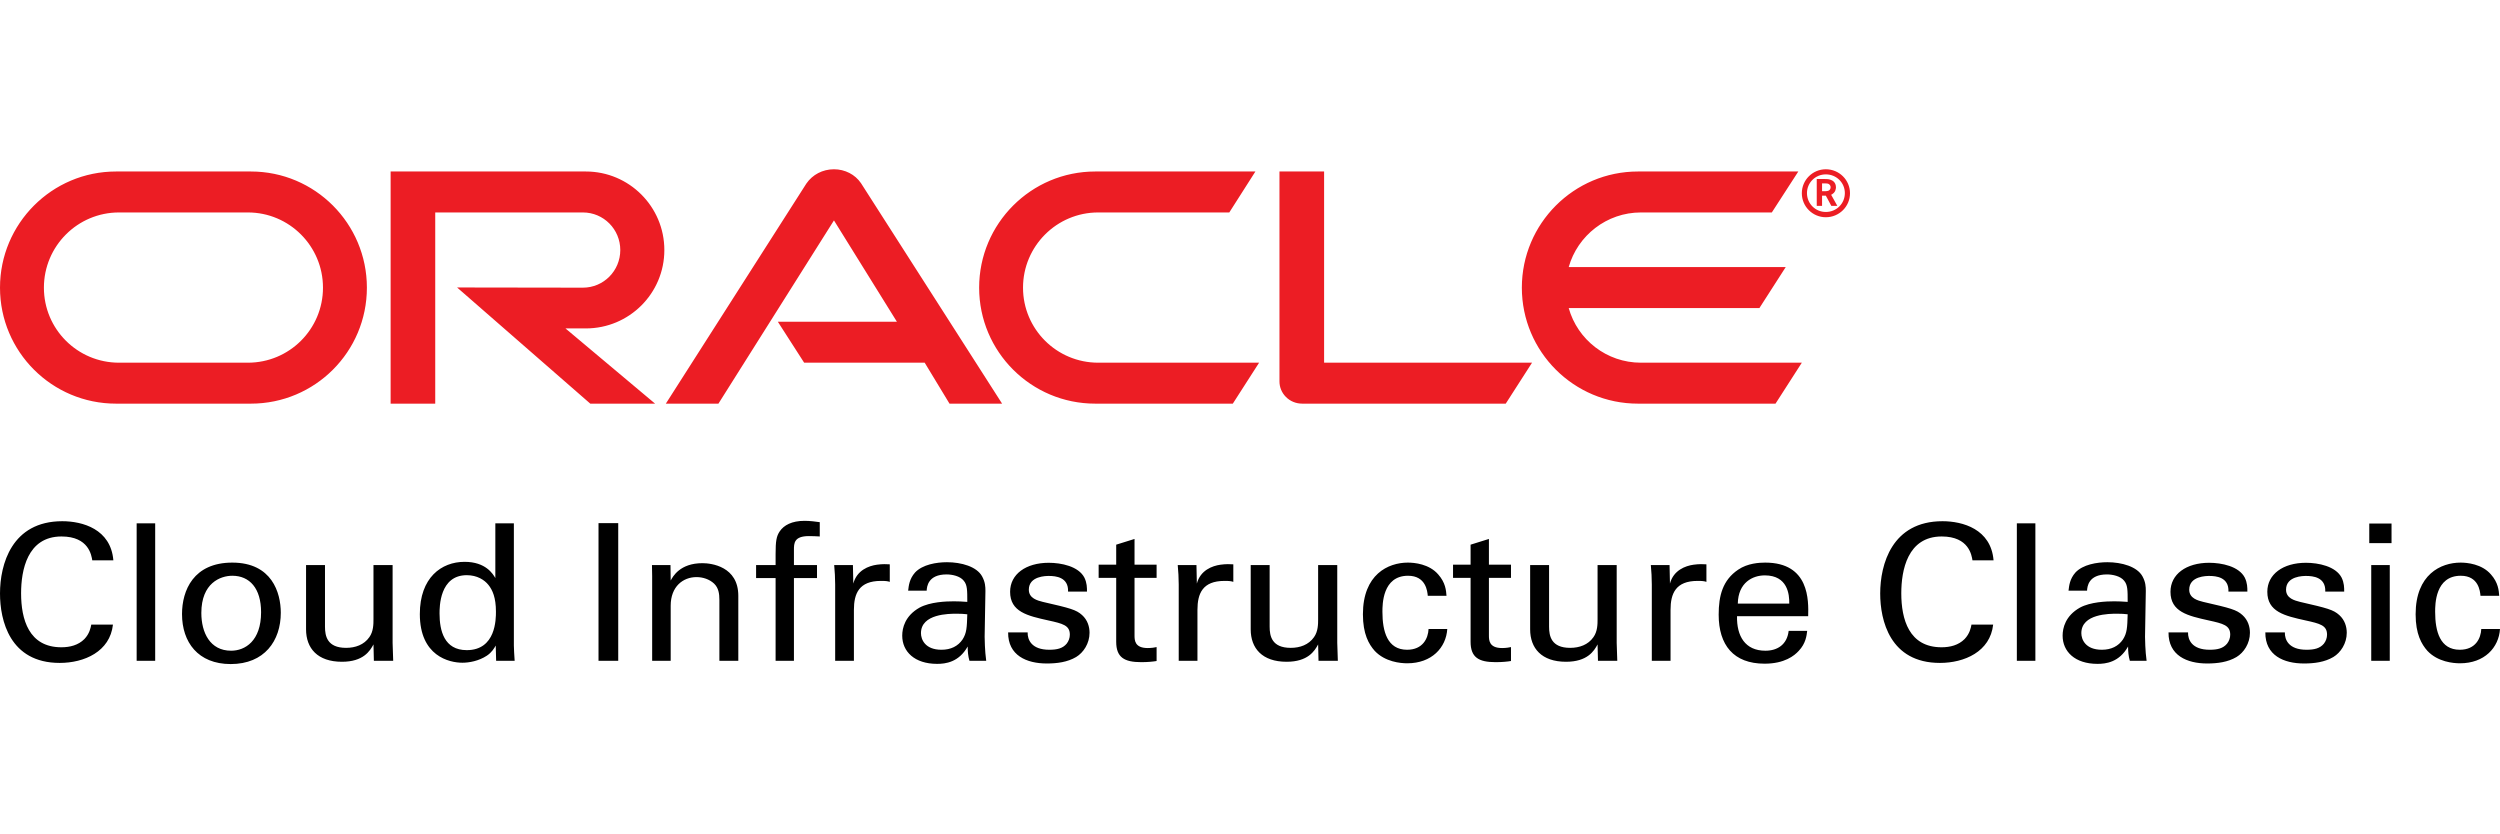
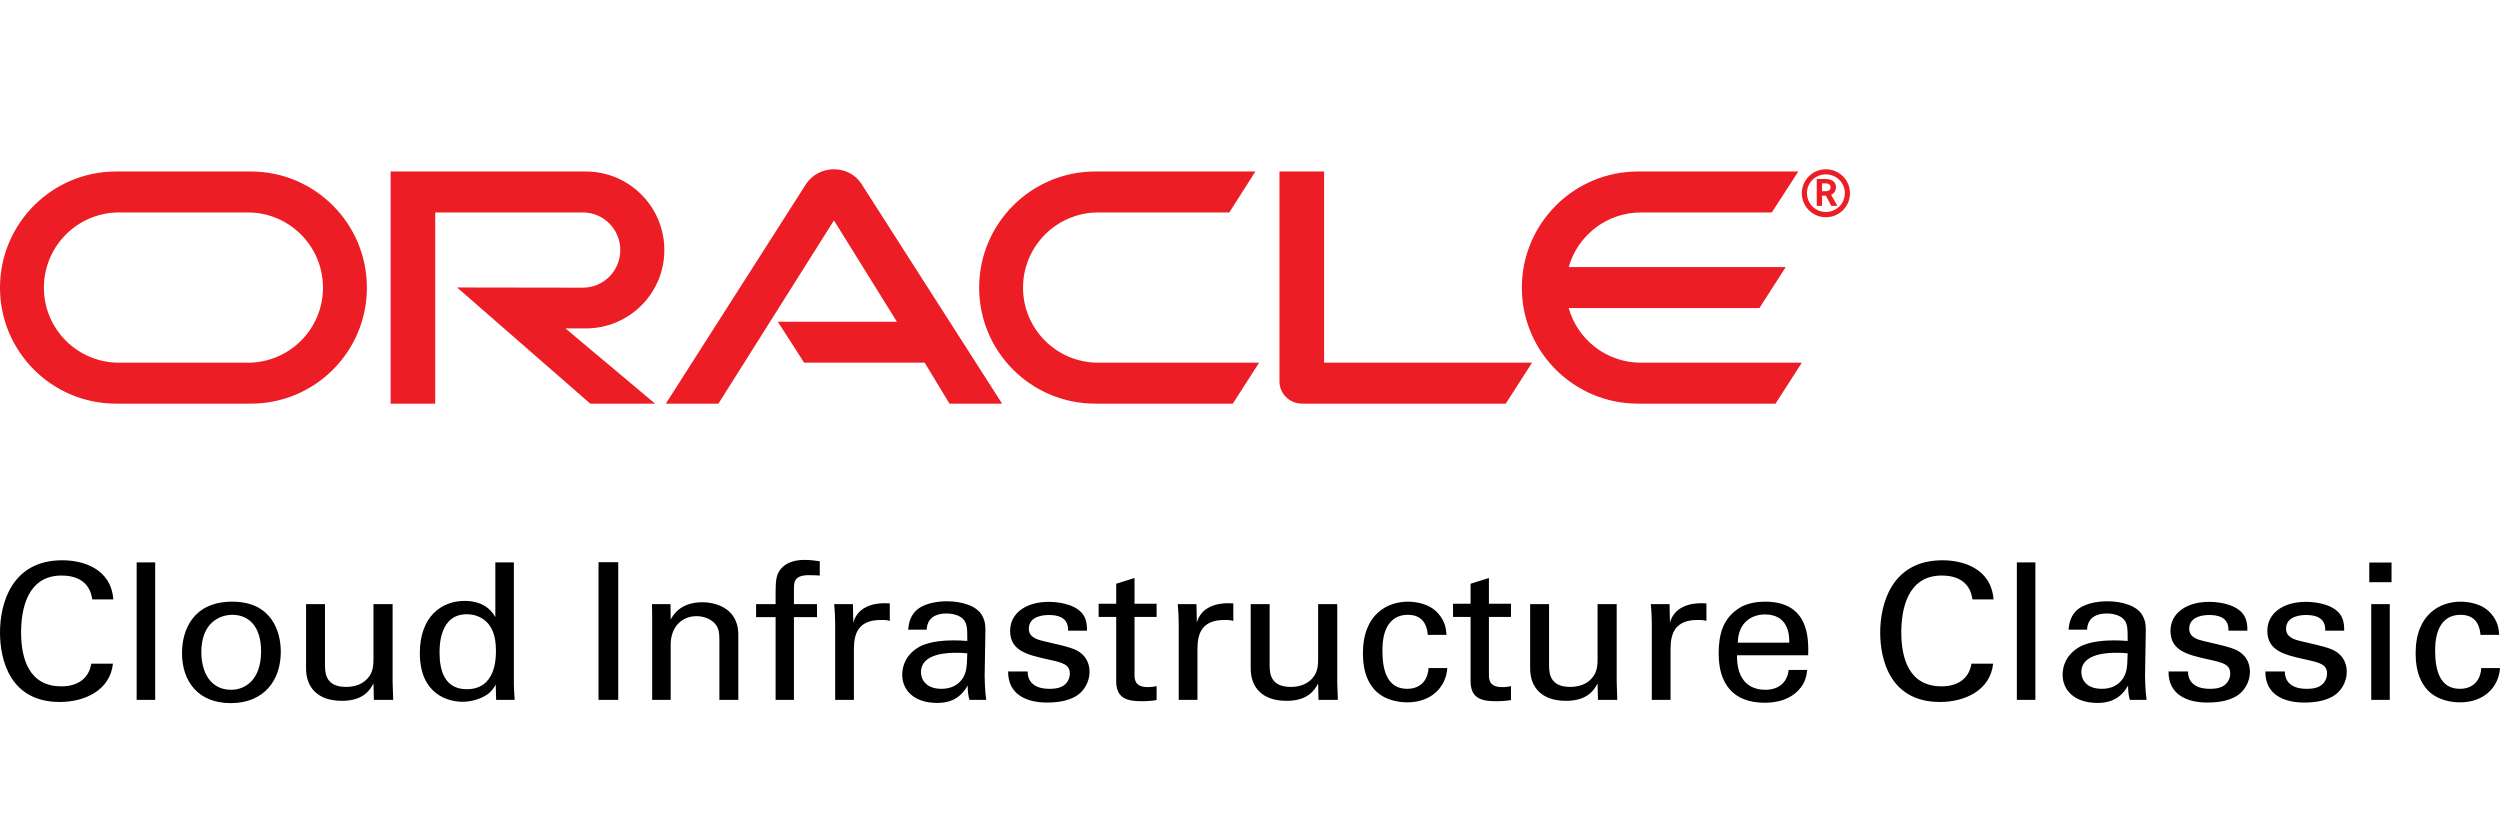
<svg xmlns="http://www.w3.org/2000/svg" width="192px" height="64px" viewBox="0 0 192 64" version="1.1">
  <g id="Provider/OracleCIC/opc-64" stroke="none" stroke-width="1" fill="none" fill-rule="evenodd">
    <g id="Group" transform="translate(0, 13)">
-       <path d="M8.706,30.032 L7.086,30.032 C7.025,29.666 6.828,28.201 4.724,28.201 C2.089,28.201 1.62,30.808 1.62,32.566 C1.62,34.558 2.21,36.711 4.709,36.711 C5.375,36.711 6.011,36.55 6.48,36.081 C6.874,35.671 6.964,35.217 7.01,34.968 L8.675,34.968 C8.448,37.048 6.465,37.912 4.587,37.912 C0.742,37.912 0,34.631 0,32.581 C0,30.354 0.893,27.029 4.784,27.029 C6.329,27.029 8.509,27.63 8.706,30.032 Z M10.495,37.751 L10.495,27.19 L11.918,27.19 L11.918,37.751 L10.495,37.751 Z M13.979,34.162 C13.979,32.346 14.858,30.208 17.84,30.208 C20.883,30.208 21.565,32.522 21.565,34.06 C21.565,36.213 20.308,38 17.719,38 C15.206,38 13.979,36.316 13.979,34.162 Z M15.463,34.075 C15.463,35.583 16.129,36.975 17.749,36.975 C18.824,36.975 20.051,36.228 20.051,34.016 C20.051,32.185 19.172,31.218 17.84,31.218 C16.932,31.218 15.463,31.775 15.463,34.075 Z M23.505,30.398 L24.959,30.398 L24.959,35.129 C24.959,35.847 25.125,36.755 26.579,36.755 C27.29,36.755 27.956,36.521 28.365,35.935 C28.683,35.495 28.683,34.924 28.683,34.558 L28.683,30.398 L30.152,30.398 L30.152,36.374 C30.152,36.521 30.182,37.341 30.197,37.751 L28.713,37.751 L28.683,36.491 C28.41,37.004 27.896,37.824 26.261,37.824 C24.383,37.824 23.505,36.784 23.505,35.334 L23.505,30.398 Z M38.042,31.394 L38.042,27.19 L39.465,27.19 L39.465,36.579 C39.465,36.74 39.496,37.37 39.526,37.751 L38.103,37.751 L38.072,36.579 C37.951,36.784 37.785,37.092 37.391,37.356 C36.77,37.766 36.029,37.897 35.514,37.897 C34.499,37.897 32.243,37.385 32.243,34.162 C32.243,31.365 33.894,30.149 35.68,30.149 C37.315,30.149 37.86,31.087 38.042,31.394 Z M38.088,33.972 C38.088,32.903 37.83,32.317 37.512,31.921 C37.209,31.541 36.649,31.174 35.847,31.174 C33.757,31.174 33.757,33.621 33.757,34.119 C33.757,35.422 34.106,36.931 35.847,36.931 C38.088,36.931 38.088,34.543 38.088,33.972 Z M45.966,37.751 L45.966,27.176 L47.48,27.176 L47.48,37.751 L45.966,37.751 Z M50.086,37.751 L50.086,31.248 L50.071,30.398 L51.494,30.398 L51.509,31.585 C51.676,31.277 52.221,30.252 53.947,30.252 C54.628,30.252 56.702,30.501 56.702,32.756 L56.702,37.751 L55.249,37.751 L55.249,33.079 C55.249,32.595 55.188,32.156 54.84,31.819 C54.477,31.482 53.977,31.321 53.493,31.321 C52.463,31.321 51.509,32.039 51.509,33.518 L51.509,37.751 L50.086,37.751 Z M62.958,27.103 L62.958,28.201 C62.716,28.186 62.413,28.172 62.125,28.172 C60.974,28.172 60.974,28.728 60.974,29.241 L60.974,30.398 L62.746,30.398 L62.746,31.394 L60.974,31.394 L60.974,37.751 L59.566,37.751 L59.566,31.394 L58.068,31.394 L58.068,30.398 L59.566,30.398 L59.566,29.563 C59.566,28.553 59.627,28.186 59.884,27.806 C60.202,27.337 60.808,27 61.792,27 C62.201,27 62.655,27.059 62.958,27.103 Z M64.141,37.751 L64.141,31.892 C64.141,31.394 64.111,30.881 64.066,30.398 L65.504,30.398 L65.534,31.819 C65.807,30.794 66.715,30.457 67.351,30.369 C67.775,30.31 68.093,30.325 68.335,30.34 L68.335,31.687 C68.259,31.658 68.169,31.643 68.063,31.628 C67.957,31.614 67.82,31.614 67.654,31.614 C65.973,31.614 65.58,32.581 65.58,33.84 L65.58,37.751 L64.141,37.751 Z M75.741,37.751 L74.454,37.751 C74.348,37.385 74.318,37.033 74.318,36.652 C73.637,37.868 72.607,37.985 71.971,37.985 C70.23,37.985 69.291,37.033 69.291,35.818 C69.291,35.232 69.503,34.294 70.624,33.664 C71.441,33.225 72.653,33.181 73.258,33.181 C73.622,33.181 73.849,33.196 74.288,33.225 C74.288,32.317 74.288,31.921 74.015,31.599 C73.728,31.233 73.107,31.116 72.698,31.116 C71.26,31.116 71.184,32.068 71.169,32.361 L69.746,32.361 C69.791,31.98 69.837,31.467 70.276,30.969 C70.851,30.354 71.926,30.178 72.728,30.178 C73.834,30.178 75.014,30.515 75.423,31.262 C75.665,31.702 75.681,32.053 75.681,32.39 L75.62,35.905 C75.62,36.023 75.635,37.004 75.741,37.751 Z M74.288,34.177 C74.03,34.148 73.818,34.133 73.47,34.133 C72.895,34.133 70.73,34.133 70.73,35.627 C70.73,36.096 71.033,36.901 72.304,36.901 C73.031,36.901 73.576,36.623 73.924,36.111 C74.242,35.613 74.257,35.202 74.288,34.177 Z M77.424,35.569 L78.923,35.569 C78.908,36.125 79.211,36.901 80.589,36.901 C81.179,36.901 81.618,36.799 81.921,36.433 C82.072,36.242 82.163,35.993 82.163,35.744 C82.163,35.027 81.633,34.895 80.498,34.646 C78.908,34.294 77.576,33.987 77.576,32.449 C77.576,31.101 78.787,30.222 80.543,30.222 C81.497,30.222 82.829,30.486 83.283,31.365 C83.48,31.775 83.48,32.126 83.48,32.434 L82.027,32.434 C82.072,31.321 81.073,31.233 80.558,31.233 C80.346,31.233 79.014,31.233 79.014,32.288 C79.014,32.961 79.695,33.123 80.089,33.225 C82.193,33.708 82.648,33.826 83.102,34.236 C83.526,34.617 83.677,35.129 83.677,35.598 C83.677,36.418 83.208,37.121 82.648,37.458 C81.981,37.854 81.179,37.956 80.392,37.956 C78.847,37.956 77.409,37.341 77.424,35.569 Z M84.376,31.379 L84.376,30.369 L85.724,30.369 L85.724,28.831 L87.132,28.391 L87.132,30.369 L88.827,30.369 L88.827,31.379 L87.132,31.379 L87.132,35.788 C87.132,36.154 87.132,36.77 88.146,36.77 C88.434,36.77 88.706,36.726 88.827,36.696 L88.827,37.766 C88.57,37.81 88.161,37.854 87.646,37.854 C86.344,37.854 85.724,37.487 85.724,36.286 L85.724,31.379 L84.376,31.379 Z M90.526,37.751 L90.526,31.892 C90.526,31.394 90.495,30.881 90.45,30.398 L91.888,30.398 L91.918,31.819 C92.191,30.794 93.099,30.457 93.735,30.369 C94.159,30.31 94.477,30.325 94.719,30.34 L94.719,31.687 C94.644,31.658 94.553,31.643 94.447,31.628 C94.341,31.614 94.205,31.614 94.038,31.614 C92.358,31.614 91.964,32.581 91.964,33.84 L91.964,37.751 L90.526,37.751 Z M96.054,30.398 L97.508,30.398 L97.508,35.129 C97.508,35.847 97.674,36.755 99.128,36.755 C99.839,36.755 100.505,36.521 100.914,35.935 C101.232,35.495 101.232,34.924 101.232,34.558 L101.232,30.398 L102.701,30.398 L102.701,36.374 C102.701,36.521 102.731,37.341 102.746,37.751 L101.262,37.751 L101.232,36.491 C100.96,37.004 100.445,37.824 98.81,37.824 C96.932,37.824 96.054,36.784 96.054,35.334 L96.054,30.398 Z M111.091,32.756 L109.653,32.756 C109.622,32.419 109.516,31.218 108.139,31.218 C106.17,31.218 106.17,33.43 106.17,33.987 C106.17,35.495 106.549,36.901 108.063,36.901 C109.274,36.901 109.683,36.023 109.713,35.305 L111.151,35.305 C111.061,36.74 109.955,37.941 108.078,37.941 C107.563,37.941 106.382,37.839 105.58,36.989 C105.126,36.477 104.672,35.7 104.672,34.177 C104.672,31.116 106.609,30.208 108.123,30.208 C108.623,30.208 109.759,30.31 110.455,31.116 C111.015,31.746 111.061,32.346 111.091,32.756 Z M111.593,31.379 L111.593,30.369 L112.941,30.369 L112.941,28.831 L114.349,28.391 L114.349,30.369 L116.044,30.369 L116.044,31.379 L114.349,31.379 L114.349,35.788 C114.349,36.154 114.349,36.77 115.363,36.77 C115.651,36.77 115.923,36.726 116.044,36.696 L116.044,37.766 C115.787,37.81 115.378,37.854 114.863,37.854 C113.561,37.854 112.941,37.487 112.941,36.286 L112.941,31.379 L111.593,31.379 Z M117.515,30.398 L118.969,30.398 L118.969,35.129 C118.969,35.847 119.135,36.755 120.589,36.755 C121.3,36.755 121.967,36.521 122.375,35.935 C122.693,35.495 122.693,34.924 122.693,34.558 L122.693,30.398 L124.162,30.398 L124.162,36.374 C124.162,36.521 124.192,37.341 124.207,37.751 L122.724,37.751 L122.693,36.491 C122.421,37.004 121.906,37.824 120.271,37.824 C118.394,37.824 117.515,36.784 117.515,35.334 L117.515,30.398 Z M126.859,37.751 L126.859,31.892 C126.859,31.394 126.829,30.881 126.784,30.398 L128.222,30.398 L128.252,31.819 C128.525,30.794 129.433,30.457 130.069,30.369 C130.493,30.31 130.811,30.325 131.053,30.34 L131.053,31.687 C130.978,31.658 130.887,31.643 130.781,31.628 C130.675,31.614 130.538,31.614 130.372,31.614 C128.691,31.614 128.298,32.581 128.298,33.84 L128.298,37.751 L126.859,37.751 Z M138.868,34.324 L133.403,34.324 C133.372,35.847 134.023,36.975 135.583,36.975 C136.506,36.975 137.248,36.506 137.369,35.451 L138.792,35.451 C138.747,35.818 138.686,36.418 138.141,36.989 C137.808,37.356 137.051,37.971 135.522,37.971 C133.13,37.971 131.994,36.535 131.994,34.206 C131.994,32.756 132.297,31.555 133.493,30.75 C134.22,30.252 135.128,30.208 135.568,30.208 C138.974,30.208 138.898,33.123 138.868,34.324 Z M133.463,33.357 L137.415,33.357 C137.43,32.654 137.294,31.189 135.537,31.189 C134.614,31.189 133.493,31.731 133.463,33.357 Z M153.105,30.032 L151.485,30.032 C151.424,29.666 151.228,28.201 149.123,28.201 C146.489,28.201 146.019,30.808 146.019,32.566 C146.019,34.558 146.61,36.711 149.108,36.711 C149.774,36.711 150.41,36.55 150.879,36.081 C151.273,35.671 151.364,35.217 151.409,34.968 L153.075,34.968 C152.848,37.048 150.864,37.912 148.987,37.912 C145.141,37.912 144.399,34.631 144.399,32.581 C144.399,30.354 145.293,27.029 149.184,27.029 C150.728,27.029 152.908,27.63 153.105,30.032 Z M154.894,37.751 L154.894,27.19 L156.317,27.19 L156.317,37.751 L154.894,37.751 Z M164.859,37.751 L163.572,37.751 C163.466,37.385 163.436,37.033 163.436,36.652 C162.754,37.868 161.725,37.985 161.089,37.985 C159.348,37.985 158.409,37.033 158.409,35.818 C158.409,35.232 158.621,34.294 159.741,33.664 C160.559,33.225 161.77,33.181 162.376,33.181 C162.739,33.181 162.966,33.196 163.405,33.225 C163.405,32.317 163.405,31.921 163.133,31.599 C162.845,31.233 162.224,31.116 161.816,31.116 C160.377,31.116 160.302,32.068 160.286,32.361 L158.863,32.361 C158.909,31.98 158.954,31.467 159.393,30.969 C159.968,30.354 161.043,30.178 161.846,30.178 C162.951,30.178 164.132,30.515 164.541,31.262 C164.783,31.702 164.798,32.053 164.798,32.39 L164.738,35.905 C164.738,36.023 164.753,37.004 164.859,37.751 Z M163.405,34.177 C163.148,34.148 162.936,34.133 162.588,34.133 C162.012,34.133 159.847,34.133 159.847,35.627 C159.847,36.096 160.15,36.901 161.422,36.901 C162.149,36.901 162.694,36.623 163.042,36.111 C163.36,35.613 163.375,35.202 163.405,34.177 Z M166.542,35.569 L168.041,35.569 C168.026,36.125 168.328,36.901 169.706,36.901 C170.297,36.901 170.736,36.799 171.038,36.433 C171.19,36.242 171.281,35.993 171.281,35.744 C171.281,35.027 170.751,34.895 169.615,34.646 C168.026,34.294 166.693,33.987 166.693,32.449 C166.693,31.101 167.904,30.222 169.661,30.222 C170.615,30.222 171.947,30.486 172.401,31.365 C172.598,31.775 172.598,32.126 172.598,32.434 L171.144,32.434 C171.19,31.321 170.191,31.233 169.676,31.233 C169.464,31.233 168.132,31.233 168.132,32.288 C168.132,32.961 168.813,33.123 169.206,33.225 C171.311,33.708 171.765,33.826 172.219,34.236 C172.643,34.617 172.795,35.129 172.795,35.598 C172.795,36.418 172.325,37.121 171.765,37.458 C171.099,37.854 170.297,37.956 169.509,37.956 C167.965,37.956 166.527,37.341 166.542,35.569 Z M173.978,35.569 L175.477,35.569 C175.462,36.125 175.765,36.901 177.142,36.901 C177.733,36.901 178.172,36.799 178.475,36.433 C178.626,36.242 178.717,35.993 178.717,35.744 C178.717,35.027 178.187,34.895 177.052,34.646 C175.462,34.294 174.13,33.987 174.13,32.449 C174.13,31.101 175.341,30.222 177.097,30.222 C178.051,30.222 179.383,30.486 179.837,31.365 C180.034,31.775 180.034,32.126 180.034,32.434 L178.581,32.434 C178.626,31.321 177.627,31.233 177.112,31.233 C176.9,31.233 175.568,31.233 175.568,32.288 C175.568,32.961 176.249,33.123 176.643,33.225 C178.747,33.708 179.202,33.826 179.656,34.236 C180.08,34.617 180.231,35.129 180.231,35.598 C180.231,36.418 179.762,37.121 179.202,37.458 C178.535,37.854 177.733,37.956 176.946,37.956 C175.401,37.956 173.963,37.341 173.978,35.569 Z M181.96,28.714 L181.96,27.205 L183.67,27.205 L183.67,28.714 L181.96,28.714 Z M182.111,37.751 L182.111,30.398 L183.534,30.398 L183.534,37.751 L182.111,37.751 Z M191.939,32.756 L190.501,32.756 C190.471,32.419 190.365,31.218 188.987,31.218 C187.019,31.218 187.019,33.43 187.019,33.987 C187.019,35.495 187.397,36.901 188.911,36.901 C190.123,36.901 190.531,36.023 190.562,35.305 L192,35.305 C191.909,36.74 190.804,37.941 188.927,37.941 C188.412,37.941 187.231,37.839 186.428,36.989 C185.974,36.477 185.52,35.7 185.52,34.177 C185.52,31.116 187.458,30.208 188.972,30.208 C189.472,30.208 190.607,30.31 191.304,31.116 C191.864,31.746 191.909,32.346 191.939,32.756 Z" id="Cloud-Infrastructure" fill="#000000" />
-       <path d="M126.022,14.855 C123.391,14.855 121.158,13.091 120.476,10.658 L135.123,10.658 L137.143,7.513 L120.476,7.513 C121.158,5.094 123.391,3.316 126.022,3.316 L136.076,3.316 L138.11,0.171 L125.795,0.171 C120.874,0.171 116.878,4.169 116.878,9.093 C116.878,14.016 120.874,18 125.795,18 L136.36,18 L138.38,14.855 L126.022,14.855 Z M84.114,18 C79.194,18 75.198,14.016 75.198,9.093 C75.198,4.169 79.194,0.171 84.114,0.171 L96.415,0.171 L94.41,3.316 L84.341,3.316 C81.156,3.316 78.568,5.905 78.568,9.093 C78.568,12.28 81.156,14.855 84.341,14.855 L96.699,14.855 L94.68,18 L84.114,18 Z M19.037,14.855 C22.224,14.855 24.805,12.28 24.805,9.093 C24.805,5.905 22.224,3.316 19.037,3.316 L9.14,3.316 C5.954,3.316 3.372,5.905 3.372,9.093 C3.372,12.28 5.954,14.855 9.14,14.855 L19.037,14.855 Z M8.911,18 C3.992,18 1.42108547e-14,14.016 1.42108547e-14,9.093 C1.42108547e-14,4.169 3.992,0.171 8.911,0.171 L19.268,0.171 C24.188,0.171 28.177,4.169 28.177,9.093 C28.177,14.016 24.188,18 19.268,18 L8.911,18 Z M44.993,12.223 C48.321,12.223 51.022,9.534 51.022,6.204 C51.022,2.874 48.321,0.171 44.993,0.171 L30,0.171 L30,18 L33.426,18 L33.426,3.316 L44.765,3.316 C46.358,3.316 47.638,4.61 47.638,6.204 C47.638,7.798 46.358,9.093 44.765,9.093 L35.104,9.078 L45.334,18 L50.311,18 L43.429,12.223 L44.993,12.223 Z M101.691,14.855 L101.691,0.171 L98.263,0.171 L98.263,16.292 C98.263,16.734 98.434,17.161 98.761,17.488 C99.088,17.815 99.529,18 100.013,18 L115.641,18 L117.661,14.855 L101.691,14.855 Z M59.739,11.711 L68.883,11.711 L64.048,3.927 L55.175,18 L51.136,18 L61.93,1.096 C62.399,0.413 63.181,0 64.048,0 C64.888,0 65.67,0.398 66.124,1.067 L76.961,18 L72.922,18 L71.016,14.855 L61.759,14.855 L59.739,11.711 Z M140.223,3.684 C139.209,3.684 138.38,2.861 138.38,1.842 C138.38,0.823 139.209,0 140.223,0 C141.251,0 142.08,0.823 142.08,1.842 C142.08,2.861 141.251,3.684 140.223,3.684 Z M140.052,0.745 C140.342,0.745 140.46,0.758 140.592,0.81 C140.961,0.928 141.001,1.254 141.001,1.385 C141.001,1.411 141.001,1.476 140.974,1.554 C140.961,1.633 140.908,1.79 140.724,1.907 C140.698,1.92 140.685,1.933 140.632,1.959 L141.106,2.809 L140.645,2.809 L140.223,2.025 L139.934,2.025 L139.934,2.809 L139.526,2.809 L139.526,0.745 L140.052,0.745 Z M140.197,1.685 C140.329,1.672 140.46,1.672 140.539,1.554 C140.579,1.502 140.592,1.45 140.592,1.372 C140.592,1.267 140.526,1.176 140.434,1.124 C140.342,1.084 140.25,1.084 140.052,1.084 L139.934,1.084 L139.934,1.685 L140.197,1.685 Z M138.775,1.829 C138.775,2.639 139.42,3.279 140.223,3.279 C141.04,3.279 141.685,2.639 141.685,1.829 C141.685,1.032 141.04,0.392 140.223,0.392 C139.42,0.392 138.775,1.032 138.775,1.829 Z" id="ORACLE" fill="#EC1D24" />
+       <path d="M8.706,33.032 L7.086,33.032 C7.025,32.666 6.828,31.201 4.724,31.201 C2.089,31.201 1.62,33.808 1.62,35.566 C1.62,37.558 2.21,39.711 4.709,39.711 C5.375,39.711 6.011,39.55 6.48,39.081 C6.874,38.671 6.964,38.217 7.01,37.968 L8.675,37.968 C8.448,40.048 6.465,40.912 4.587,40.912 C0.742,40.912 0,37.631 0,35.581 C0,33.354 0.893,30.029 4.784,30.029 C6.329,30.029 8.509,30.63 8.706,33.032 Z M10.495,40.751 L10.495,30.19 L11.918,30.19 L11.918,40.751 L10.495,40.751 Z M13.979,37.162 C13.979,35.346 14.858,33.208 17.84,33.208 C20.883,33.208 21.565,35.522 21.565,37.06 C21.565,39.213 20.308,41 17.719,41 C15.206,41 13.979,39.316 13.979,37.162 Z M15.463,37.075 C15.463,38.583 16.129,39.975 17.749,39.975 C18.824,39.975 20.051,39.228 20.051,37.016 C20.051,35.185 19.172,34.218 17.84,34.218 C16.932,34.218 15.463,34.775 15.463,37.075 Z M23.505,33.398 L24.959,33.398 L24.959,38.129 C24.959,38.847 25.125,39.755 26.579,39.755 C27.29,39.755 27.956,39.521 28.365,38.935 C28.683,38.495 28.683,37.924 28.683,37.558 L28.683,33.398 L30.152,33.398 L30.152,39.374 C30.152,39.521 30.182,40.341 30.197,40.751 L28.713,40.751 L28.683,39.491 C28.41,40.004 27.896,40.824 26.261,40.824 C24.383,40.824 23.505,39.784 23.505,38.334 L23.505,33.398 Z M38.042,34.394 L38.042,30.19 L39.465,30.19 L39.465,39.579 C39.465,39.74 39.496,40.37 39.526,40.751 L38.103,40.751 L38.072,39.579 C37.951,39.784 37.785,40.092 37.391,40.356 C36.77,40.766 36.029,40.897 35.514,40.897 C34.499,40.897 32.243,40.385 32.243,37.162 C32.243,34.365 33.894,33.149 35.68,33.149 C37.315,33.149 37.86,34.087 38.042,34.394 Z M38.088,36.972 C38.088,35.903 37.83,35.317 37.512,34.921 C37.209,34.541 36.649,34.174 35.847,34.174 C33.757,34.174 33.757,36.621 33.757,37.119 C33.757,38.422 34.106,39.931 35.847,39.931 C38.088,39.931 38.088,37.543 38.088,36.972 Z M45.966,40.751 L45.966,30.176 L47.48,30.176 L47.48,40.751 L45.966,40.751 Z M50.086,40.751 L50.086,34.248 L50.071,33.398 L51.494,33.398 L51.509,34.585 C51.676,34.277 52.221,33.252 53.947,33.252 C54.628,33.252 56.702,33.501 56.702,35.756 L56.702,40.751 L55.249,40.751 L55.249,36.079 C55.249,35.595 55.188,35.156 54.84,34.819 C54.477,34.482 53.977,34.321 53.493,34.321 C52.463,34.321 51.509,35.039 51.509,36.518 L51.509,40.751 L50.086,40.751 Z M62.958,30.103 L62.958,31.201 C62.716,31.186 62.413,31.172 62.125,31.172 C60.974,31.172 60.974,31.728 60.974,32.241 L60.974,33.398 L62.746,33.398 L62.746,34.394 L60.974,34.394 L60.974,40.751 L59.566,40.751 L59.566,34.394 L58.068,34.394 L58.068,33.398 L59.566,33.398 L59.566,32.563 C59.566,31.553 59.627,31.186 59.884,30.806 C60.202,30.337 60.808,30 61.792,30 C62.201,30 62.655,30.059 62.958,30.103 Z M64.141,40.751 L64.141,34.892 C64.141,34.394 64.111,33.881 64.066,33.398 L65.504,33.398 L65.534,34.819 C65.807,33.794 66.715,33.457 67.351,33.369 C67.775,33.31 68.093,33.325 68.335,33.34 L68.335,34.687 C68.259,34.658 68.169,34.643 68.063,34.628 C67.957,34.614 67.82,34.614 67.654,34.614 C65.973,34.614 65.58,35.581 65.58,36.84 L65.58,40.751 L64.141,40.751 Z M75.741,40.751 L74.454,40.751 C74.348,40.385 74.318,40.033 74.318,39.652 C73.637,40.868 72.607,40.985 71.971,40.985 C70.23,40.985 69.291,40.033 69.291,38.818 C69.291,38.232 69.503,37.294 70.624,36.664 C71.441,36.225 72.653,36.181 73.258,36.181 C73.622,36.181 73.849,36.196 74.288,36.225 C74.288,35.317 74.288,34.921 74.015,34.599 C73.728,34.233 73.107,34.116 72.698,34.116 C71.26,34.116 71.184,35.068 71.169,35.361 L69.746,35.361 C69.791,34.98 69.837,34.467 70.276,33.969 C70.851,33.354 71.926,33.178 72.728,33.178 C73.834,33.178 75.014,33.515 75.423,34.262 C75.665,34.702 75.681,35.053 75.681,35.39 L75.62,38.905 C75.62,39.023 75.635,40.004 75.741,40.751 Z M74.288,37.177 C74.03,37.148 73.818,37.133 73.47,37.133 C72.895,37.133 70.73,37.133 70.73,38.627 C70.73,39.096 71.033,39.901 72.304,39.901 C73.031,39.901 73.576,39.623 73.924,39.111 C74.242,38.613 74.257,38.202 74.288,37.177 Z M77.424,38.569 L78.923,38.569 C78.908,39.125 79.211,39.901 80.589,39.901 C81.179,39.901 81.618,39.799 81.921,39.433 C82.072,39.242 82.163,38.993 82.163,38.744 C82.163,38.027 81.633,37.895 80.498,37.646 C78.908,37.294 77.576,36.987 77.576,35.449 C77.576,34.101 78.787,33.222 80.543,33.222 C81.497,33.222 82.829,33.486 83.283,34.365 C83.48,34.775 83.48,35.126 83.48,35.434 L82.027,35.434 C82.072,34.321 81.073,34.233 80.558,34.233 C80.346,34.233 79.014,34.233 79.014,35.288 C79.014,35.961 79.695,36.123 80.089,36.225 C82.193,36.708 82.648,36.826 83.102,37.236 C83.526,37.617 83.677,38.129 83.677,38.598 C83.677,39.418 83.208,40.121 82.648,40.458 C81.981,40.854 81.179,40.956 80.392,40.956 C78.847,40.956 77.409,40.341 77.424,38.569 Z M84.376,34.379 L84.376,33.369 L85.724,33.369 L85.724,31.831 L87.132,31.391 L87.132,33.369 L88.827,33.369 L88.827,34.379 L87.132,34.379 L87.132,38.788 C87.132,39.154 87.132,39.77 88.146,39.77 C88.434,39.77 88.706,39.726 88.827,39.696 L88.827,40.766 C88.57,40.81 88.161,40.854 87.646,40.854 C86.344,40.854 85.724,40.487 85.724,39.286 L85.724,34.379 L84.376,34.379 Z M90.526,40.751 L90.526,34.892 C90.526,34.394 90.495,33.881 90.45,33.398 L91.888,33.398 L91.918,34.819 C92.191,33.794 93.099,33.457 93.735,33.369 C94.159,33.31 94.477,33.325 94.719,33.34 L94.719,34.687 C94.644,34.658 94.553,34.643 94.447,34.628 C94.341,34.614 94.205,34.614 94.038,34.614 C92.358,34.614 91.964,35.581 91.964,36.84 L91.964,40.751 L90.526,40.751 Z M96.054,33.398 L97.508,33.398 L97.508,38.129 C97.508,38.847 97.674,39.755 99.128,39.755 C99.839,39.755 100.505,39.521 100.914,38.935 C101.232,38.495 101.232,37.924 101.232,37.558 L101.232,33.398 L102.701,33.398 L102.701,39.374 C102.701,39.521 102.731,40.341 102.746,40.751 L101.262,40.751 L101.232,39.491 C100.96,40.004 100.445,40.824 98.81,40.824 C96.932,40.824 96.054,39.784 96.054,38.334 L96.054,33.398 Z M111.091,35.756 L109.653,35.756 C109.622,35.419 109.516,34.218 108.139,34.218 C106.17,34.218 106.17,36.43 106.17,36.987 C106.17,38.495 106.549,39.901 108.063,39.901 C109.274,39.901 109.683,39.023 109.713,38.305 L111.151,38.305 C111.061,39.74 109.955,40.941 108.078,40.941 C107.563,40.941 106.382,40.839 105.58,39.989 C105.126,39.477 104.672,38.7 104.672,37.177 C104.672,34.116 106.609,33.208 108.123,33.208 C108.623,33.208 109.759,33.31 110.455,34.116 C111.015,34.746 111.061,35.346 111.091,35.756 Z M111.593,34.379 L111.593,33.369 L112.941,33.369 L112.941,31.831 L114.349,31.391 L114.349,33.369 L116.044,33.369 L116.044,34.379 L114.349,34.379 L114.349,38.788 C114.349,39.154 114.349,39.77 115.363,39.77 C115.651,39.77 115.923,39.726 116.044,39.696 L116.044,40.766 C115.787,40.81 115.378,40.854 114.863,40.854 C113.561,40.854 112.941,40.487 112.941,39.286 L112.941,34.379 L111.593,34.379 Z M117.515,33.398 L118.969,33.398 L118.969,38.129 C118.969,38.847 119.135,39.755 120.589,39.755 C121.3,39.755 121.967,39.521 122.375,38.935 C122.693,38.495 122.693,37.924 122.693,37.558 L122.693,33.398 L124.162,33.398 L124.162,39.374 C124.162,39.521 124.192,40.341 124.207,40.751 L122.724,40.751 L122.693,39.491 C122.421,40.004 121.906,40.824 120.271,40.824 C118.394,40.824 117.515,39.784 117.515,38.334 L117.515,33.398 Z M126.859,40.751 L126.859,34.892 C126.859,34.394 126.829,33.881 126.784,33.398 L128.222,33.398 L128.252,34.819 C128.525,33.794 129.433,33.457 130.069,33.369 C130.493,33.31 130.811,33.325 131.053,33.34 L131.053,34.687 C130.978,34.658 130.887,34.643 130.781,34.628 C130.675,34.614 130.538,34.614 130.372,34.614 C128.691,34.614 128.298,35.581 128.298,36.84 L128.298,40.751 L126.859,40.751 Z M138.868,37.324 L133.403,37.324 C133.372,38.847 134.023,39.975 135.583,39.975 C136.506,39.975 137.248,39.506 137.369,38.451 L138.792,38.451 C138.747,38.818 138.686,39.418 138.141,39.989 C137.808,40.356 137.051,40.971 135.522,40.971 C133.13,40.971 131.994,39.535 131.994,37.206 C131.994,35.756 132.297,34.555 133.493,33.75 C134.22,33.252 135.128,33.208 135.568,33.208 C138.974,33.208 138.898,36.123 138.868,37.324 Z M133.463,36.357 L137.415,36.357 C137.43,35.654 137.294,34.189 135.537,34.189 C134.614,34.189 133.493,34.731 133.463,36.357 Z M153.105,33.032 L151.485,33.032 C151.424,32.666 151.228,31.201 149.123,31.201 C146.489,31.201 146.019,33.808 146.019,35.566 C146.019,37.558 146.61,39.711 149.108,39.711 C149.774,39.711 150.41,39.55 150.879,39.081 C151.273,38.671 151.364,38.217 151.409,37.968 L153.075,37.968 C152.848,40.048 150.864,40.912 148.987,40.912 C145.141,40.912 144.399,37.631 144.399,35.581 C144.399,33.354 145.293,30.029 149.184,30.029 C150.728,30.029 152.908,30.63 153.105,33.032 Z M154.894,40.751 L154.894,30.19 L156.317,30.19 L156.317,40.751 L154.894,40.751 Z M164.859,40.751 L163.572,40.751 C163.466,40.385 163.436,40.033 163.436,39.652 C162.754,40.868 161.725,40.985 161.089,40.985 C159.348,40.985 158.409,40.033 158.409,38.818 C158.409,38.232 158.621,37.294 159.741,36.664 C160.559,36.225 161.77,36.181 162.376,36.181 C162.739,36.181 162.966,36.196 163.405,36.225 C163.405,35.317 163.405,34.921 163.133,34.599 C162.845,34.233 162.224,34.116 161.816,34.116 C160.377,34.116 160.302,35.068 160.286,35.361 L158.863,35.361 C158.909,34.98 158.954,34.467 159.393,33.969 C159.968,33.354 161.043,33.178 161.846,33.178 C162.951,33.178 164.132,33.515 164.541,34.262 C164.783,34.702 164.798,35.053 164.798,35.39 L164.738,38.905 C164.738,39.023 164.753,40.004 164.859,40.751 Z M163.405,37.177 C163.148,37.148 162.936,37.133 162.588,37.133 C162.012,37.133 159.847,37.133 159.847,38.627 C159.847,39.096 160.15,39.901 161.422,39.901 C162.149,39.901 162.694,39.623 163.042,39.111 C163.36,38.613 163.375,38.202 163.405,37.177 Z M166.542,38.569 L168.041,38.569 C168.026,39.125 168.328,39.901 169.706,39.901 C170.297,39.901 170.736,39.799 171.038,39.433 C171.19,39.242 171.281,38.993 171.281,38.744 C171.281,38.027 170.751,37.895 169.615,37.646 C168.026,37.294 166.693,36.987 166.693,35.449 C166.693,34.101 167.904,33.222 169.661,33.222 C170.615,33.222 171.947,33.486 172.401,34.365 C172.598,34.775 172.598,35.126 172.598,35.434 L171.144,35.434 C171.19,34.321 170.191,34.233 169.676,34.233 C169.464,34.233 168.132,34.233 168.132,35.288 C168.132,35.961 168.813,36.123 169.206,36.225 C171.311,36.708 171.765,36.826 172.219,37.236 C172.643,37.617 172.795,38.129 172.795,38.598 C172.795,39.418 172.325,40.121 171.765,40.458 C171.099,40.854 170.297,40.956 169.509,40.956 C167.965,40.956 166.527,40.341 166.542,38.569 Z M173.978,38.569 L175.477,38.569 C175.462,39.125 175.765,39.901 177.142,39.901 C177.733,39.901 178.172,39.799 178.475,39.433 C178.626,39.242 178.717,38.993 178.717,38.744 C178.717,38.027 178.187,37.895 177.052,37.646 C175.462,37.294 174.13,36.987 174.13,35.449 C174.13,34.101 175.341,33.222 177.097,33.222 C178.051,33.222 179.383,33.486 179.837,34.365 C180.034,34.775 180.034,35.126 180.034,35.434 L178.581,35.434 C178.626,34.321 177.627,34.233 177.112,34.233 C176.9,34.233 175.568,34.233 175.568,35.288 C175.568,35.961 176.249,36.123 176.643,36.225 C178.747,36.708 179.202,36.826 179.656,37.236 C180.08,37.617 180.231,38.129 180.231,38.598 C180.231,39.418 179.762,40.121 179.202,40.458 C178.535,40.854 177.733,40.956 176.946,40.956 C175.401,40.956 173.963,40.341 173.978,38.569 Z M181.96,31.714 L181.96,30.205 L183.67,30.205 L183.67,31.714 L181.96,31.714 Z M182.111,40.751 L182.111,33.398 L183.534,33.398 L183.534,40.751 L182.111,40.751 Z M191.939,35.756 L190.501,35.756 C190.471,35.419 190.365,34.218 188.987,34.218 C187.019,34.218 187.019,36.43 187.019,36.987 C187.019,38.495 187.397,39.901 188.911,39.901 C190.123,39.901 190.531,39.023 190.562,38.305 L192,38.305 C191.909,39.74 190.804,40.941 188.927,40.941 C188.412,40.941 187.231,40.839 186.428,39.989 C185.974,39.477 185.52,38.7 185.52,37.177 C185.52,34.116 187.458,33.208 188.972,33.208 C189.472,33.208 190.607,33.31 191.304,34.116 C191.864,34.746 191.909,35.346 191.939,35.756 Z" id="Cloud-Infrastructure" fill="#000000" />
+       <path d="M126.022,14.855 C123.391,14.855 121.158,13.091 120.476,10.658 L135.123,10.658 L137.143,7.513 L120.476,7.513 C121.158,5.094 123.391,3.316 126.022,3.316 L136.076,3.316 L138.11,0.171 L125.795,0.171 C120.874,0.171 116.878,4.169 116.878,9.093 C116.878,14.016 120.874,18 125.795,18 L136.36,18 L138.38,14.855 L126.022,14.855 L126.022,14.855 Z M84.114,18 C79.194,18 75.198,14.016 75.198,9.093 C75.198,4.169 79.194,0.171 84.114,0.171 L96.415,0.171 L94.41,3.316 L84.341,3.316 C81.156,3.316 78.568,5.905 78.568,9.093 C78.568,12.28 81.156,14.855 84.341,14.855 L96.699,14.855 L94.68,18 L84.114,18 Z M19.037,14.855 C22.224,14.855 24.805,12.28 24.805,9.093 C24.805,5.905 22.224,3.316 19.037,3.316 L9.14,3.316 C5.954,3.316 3.372,5.905 3.372,9.093 C3.372,12.28 5.954,14.855 9.14,14.855 L19.037,14.855 Z M8.911,18 C3.992,18 1.42108547e-14,14.016 1.42108547e-14,9.093 C1.42108547e-14,4.169 3.992,0.171 8.911,0.171 L19.268,0.171 C24.188,0.171 28.177,4.169 28.177,9.093 C28.177,14.016 24.188,18 19.268,18 L8.911,18 Z M44.993,12.223 C48.321,12.223 51.022,9.534 51.022,6.204 C51.022,2.874 48.321,0.171 44.993,0.171 L30,0.171 L30,18 L33.426,18 L33.426,3.316 L44.765,3.316 C46.358,3.316 47.638,4.61 47.638,6.204 C47.638,7.798 46.358,9.093 44.765,9.093 L35.104,9.078 L45.334,18 L50.311,18 L43.429,12.223 L44.993,12.223 Z M101.691,14.855 L101.691,0.171 L98.263,0.171 L98.263,16.292 C98.263,16.734 98.434,17.161 98.761,17.488 C99.088,17.815 99.529,18 100.013,18 L115.641,18 L117.661,14.855 L101.691,14.855 Z M59.739,11.711 L68.883,11.711 L64.048,3.927 L55.175,18 L51.136,18 L61.93,1.096 C62.399,0.413 63.181,0 64.048,0 C64.888,0 65.67,0.398 66.124,1.067 L76.961,18 L72.922,18 L71.016,14.855 L61.759,14.855 L59.739,11.711 Z M140.223,3.684 C139.209,3.684 138.38,2.861 138.38,1.842 C138.38,0.823 139.209,0 140.223,0 C141.251,0 142.08,0.823 142.08,1.842 C142.08,2.861 141.251,3.684 140.223,3.684 Z M140.052,0.745 C140.342,0.745 140.46,0.758 140.592,0.81 C140.961,0.928 141.001,1.254 141.001,1.385 C141.001,1.411 141.001,1.476 140.974,1.554 C140.961,1.633 140.908,1.79 140.724,1.907 C140.698,1.92 140.685,1.933 140.632,1.959 L141.106,2.809 L140.645,2.809 L140.223,2.025 L139.934,2.025 L139.934,2.809 L139.526,2.809 L139.526,0.745 L140.052,0.745 Z M140.197,1.685 C140.329,1.672 140.46,1.672 140.539,1.554 C140.579,1.502 140.592,1.45 140.592,1.372 C140.592,1.267 140.526,1.176 140.434,1.124 C140.342,1.084 140.25,1.084 140.052,1.084 L139.934,1.084 L139.934,1.685 L140.197,1.685 Z M138.775,1.829 C138.775,2.639 139.42,3.279 140.223,3.279 C141.04,3.279 141.685,2.639 141.685,1.829 C141.685,1.032 141.04,0.392 140.223,0.392 C139.42,0.392 138.775,1.032 138.775,1.829 Z" id="ORACLE" fill="#EC1D24" />
    </g>
  </g>
</svg>
